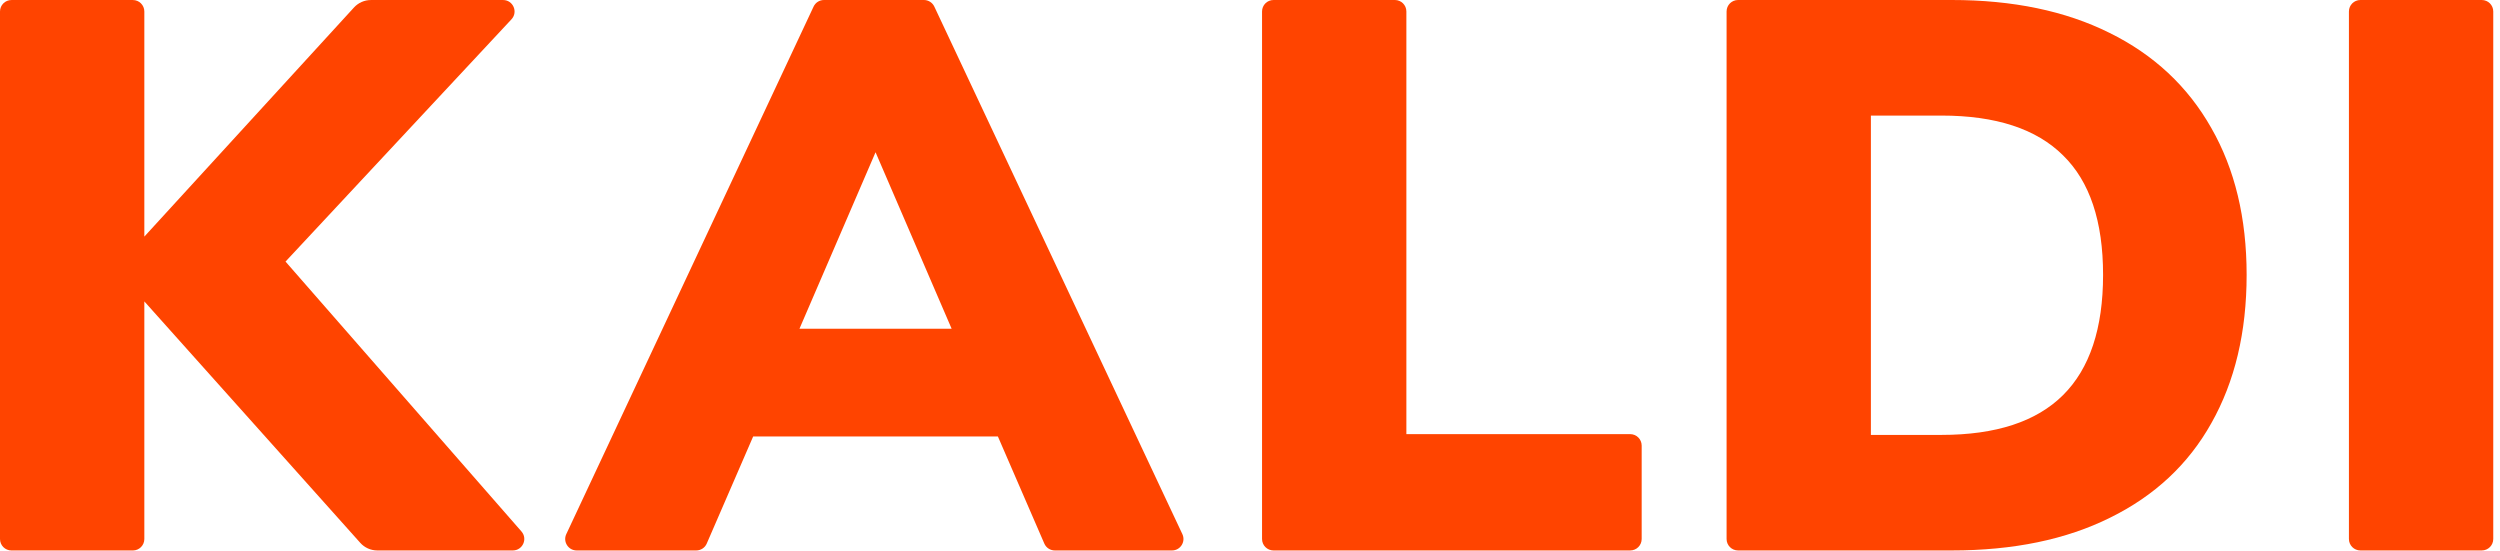
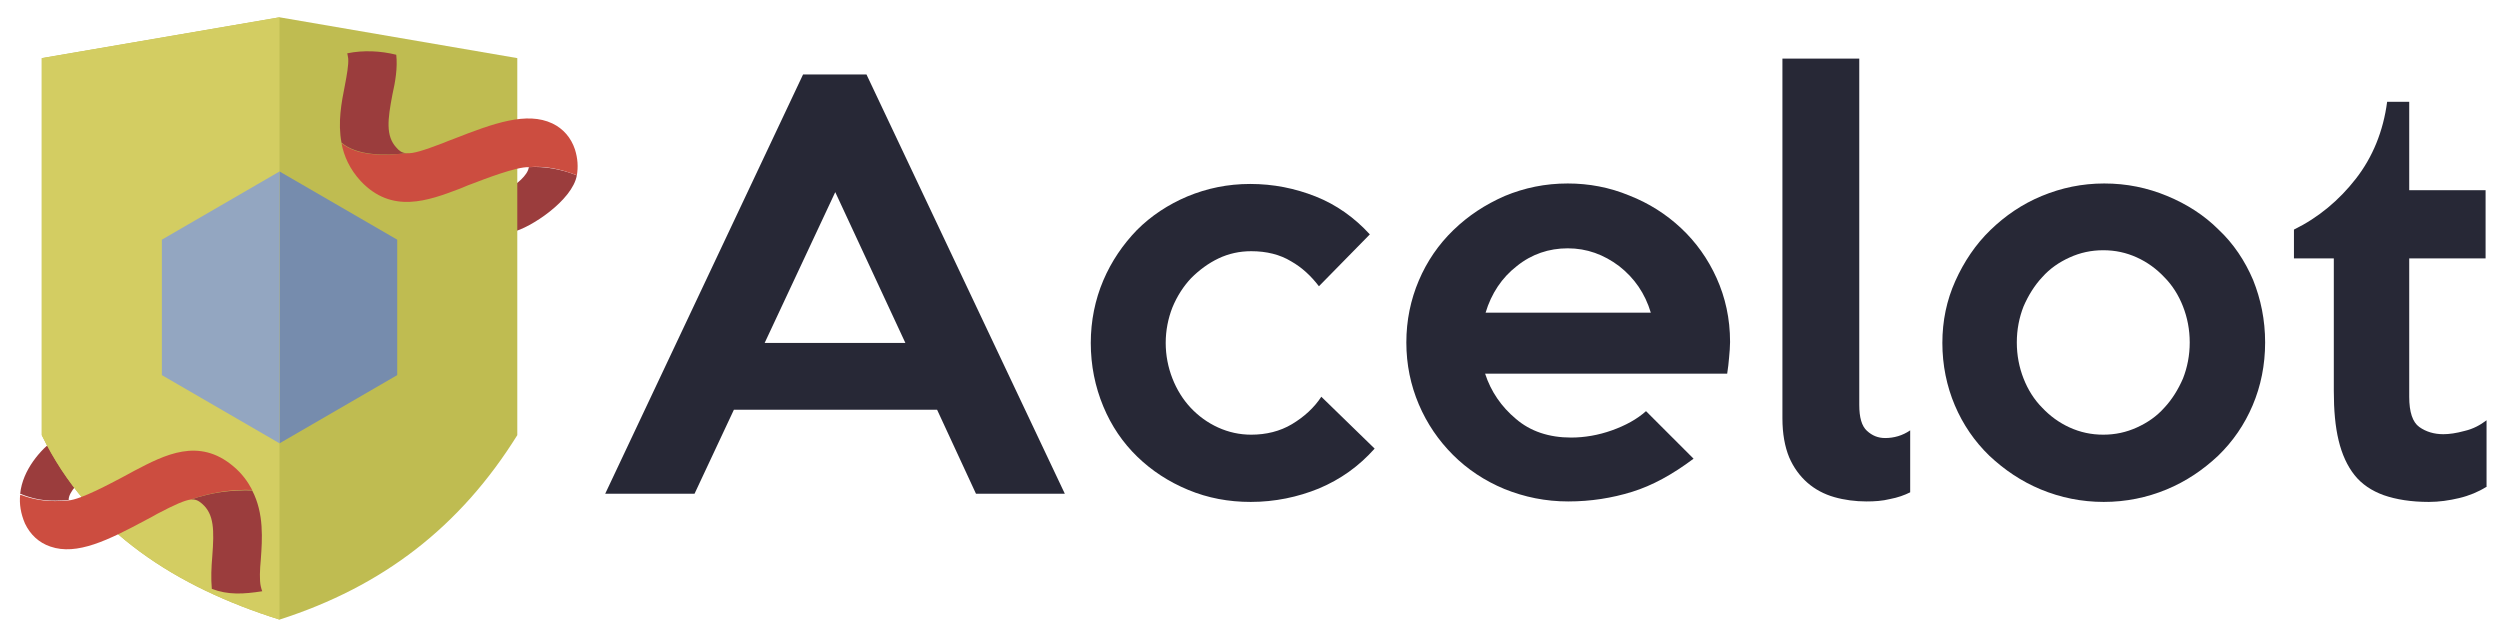
- <svg xmlns="http://www.w3.org/2000/svg" xmlns:xlink="http://www.w3.org/1999/xlink" viewBox="0 0 109 24">
-   <g transform="translate(-1470)">
-     <g style="mix-blend-mode:normal" transform="translate(1470)" fill="#f40">
-       <use xlink:href="#b" style="mix-blend-mode:normal" />
-       <use xlink:href="#c" style="mix-blend-mode:normal" />
-       <use xlink:href="#d" style="mix-blend-mode:normal" />
-       <use xlink:href="#e" style="mix-blend-mode:normal" />
-       <use xlink:href="#f" style="mix-blend-mode:normal" />
+ <svg xmlns="http://www.w3.org/2000/svg" version="1.1" id="Layer_1" x="0px" y="0px" viewBox="0 0 520.5 132.3" style="enable-background:new 0 0 520.5 132.3;" xml:space="preserve">
+   <style type="text/css">
+ 	.st0{fill:#272836;}
+ 	.st1{fill:#9B3D3D;}
+ 	.st2{fill:#BFBC51;}
+ 	.st3{fill:#D3CD62;}
+ 	.st4{fill:#768CAD;}
+ 	.st5{fill:#93A6C1;}
+ 	.st6{display:none;}
+ 	.st7{display:inline;fill:#1E1E1E;}
+ 	.st8{fill:#CC4D40;}
+ 	.st9{display:none;fill:#CC4D40;}
+ </style>
+   <g>
+     <g>
+       <path class="st0" d="M221.7,102.8h-18.5l-8.1-17.5h-42.3l-8.2,17.5H126l41.2-87.3h13.2L221.7,102.8z M188.5,71.4L173.9,40    l-14.7,31.4H188.5z" />
+       <path class="st0" d="M286.2,93.4c-3.3,3.7-7.1,6.4-11.6,8.3c-4.4,1.8-9.2,2.8-14.2,2.8c-4.6,0-8.9-0.8-13-2.5    c-4.1-1.7-7.6-4-10.6-6.9c-3-2.9-5.4-6.4-7.1-10.5c-1.7-4.1-2.6-8.5-2.6-13.2c0-4.6,0.9-9,2.6-13c1.7-4,4.1-7.5,7-10.5    c3-3,6.5-5.3,10.5-7c4.1-1.7,8.4-2.6,13.1-2.6c4.8,0,9.3,0.9,13.6,2.6s8.1,4.4,11.3,7.9l-10.6,10.8c-1.6-2.1-3.5-3.9-5.8-5.2    c-2.3-1.4-5.1-2.1-8.3-2.1c-2.4,0-4.7,0.5-6.8,1.5c-2.1,1-4,2.4-5.7,4.1c-1.6,1.7-2.9,3.7-3.9,6.1c-0.9,2.3-1.4,4.8-1.4,7.4    c0,2.6,0.5,5.1,1.4,7.4c0.9,2.3,2.2,4.4,3.8,6.1c1.6,1.7,3.5,3.1,5.7,4.1c2.2,1,4.5,1.5,6.9,1.5c3.1,0,6-0.7,8.5-2.2    c2.5-1.5,4.6-3.4,6.1-5.7L286.2,93.4z" />
+       <path class="st0" d="M360.2,71.2c0,1-0.1,2.1-0.2,3.2c-0.1,1.1-0.2,2.2-0.4,3.4h-50.4c1.2,3.7,3.4,6.9,6.4,9.4    c3,2.6,6.9,3.9,11.5,3.9c2.8,0,5.7-0.5,8.5-1.5c2.8-1,5.2-2.3,7.1-4l9.9,9.9c-4.4,3.3-8.6,5.6-12.8,6.9c-4.2,1.3-8.6,2-13.3,2    c-4.7,0-9.1-0.9-13.3-2.6c-4.1-1.7-7.7-4.1-10.7-7.1c-3-3-5.4-6.5-7.1-10.5c-1.7-4-2.6-8.3-2.6-12.9c0-4.6,0.9-8.9,2.6-12.9    c1.7-4,4.1-7.5,7.2-10.5c3.1-3,6.6-5.3,10.7-7.1c4.1-1.7,8.4-2.6,13.1-2.6c4.4,0,8.7,0.8,12.8,2.5c4.1,1.6,7.7,3.9,10.8,6.8    c3.1,2.9,5.6,6.4,7.4,10.4S360.2,66.3,360.2,71.2z M343.7,65.1c-1.2-4-3.4-7.2-6.6-9.7c-3.2-2.4-6.7-3.7-10.7-3.7    c-3.9,0-7.5,1.2-10.6,3.7c-3.1,2.4-5.3,5.7-6.5,9.7H343.7z" />
+       <path class="st0" d="M397.7,102.5c-1.2,0.6-2.6,1.1-4.2,1.4c-1.6,0.4-3.2,0.5-4.9,0.5c-2.3,0-4.6-0.3-6.7-0.9    c-2.1-0.6-4-1.6-5.6-3c-1.6-1.4-2.9-3.2-3.8-5.3c-0.9-2.2-1.4-4.9-1.4-8.1V12.2h16v72.1c0,2.6,0.5,4.4,1.6,5.4    c1.1,1,2.3,1.5,3.8,1.5c1.8,0,3.6-0.5,5.2-1.6V102.5z" />
+       <path class="st0" d="M471.6,71.3c0,4.7-0.9,9.1-2.6,13.1s-4.1,7.5-7.2,10.5c-3.1,2.9-6.6,5.3-10.7,7c-4.1,1.7-8.5,2.6-13.1,2.6    s-9-0.9-13.1-2.6c-4.1-1.7-7.6-4.1-10.7-7c-3.1-3-5.5-6.5-7.2-10.5c-1.7-4-2.6-8.4-2.6-13c0-4.6,0.9-8.9,2.7-12.9    c1.8-4,4.2-7.6,7.3-10.6c3.1-3,6.6-5.4,10.7-7.1c4.1-1.7,8.4-2.6,13-2.6c4.7,0,9,0.9,13.1,2.6c4.1,1.7,7.7,4,10.7,7    c3.1,2.9,5.5,6.5,7.2,10.5C470.7,62.3,471.6,66.6,471.6,71.3z M455.9,71.3c0-2.7-0.5-5.2-1.4-7.5c-0.9-2.3-2.2-4.4-3.9-6.1    c-1.6-1.7-3.5-3.1-5.7-4.1c-2.2-1-4.5-1.5-7-1.5c-2.5,0-4.8,0.5-7,1.5c-2.2,1-4.1,2.3-5.7,4.1c-1.6,1.7-2.9,3.8-3.9,6.1    c-0.9,2.3-1.4,4.8-1.4,7.5c0,2.7,0.5,5.2,1.4,7.5c0.9,2.3,2.2,4.4,3.9,6.1c1.6,1.7,3.5,3.1,5.7,4.1c2.2,1,4.5,1.5,7,1.5    c2.5,0,4.8-0.5,7-1.5c2.2-1,4.1-2.3,5.7-4.1c1.6-1.7,2.9-3.8,3.9-6.1C455.4,76.5,455.9,74,455.9,71.3z" />
+       <path class="st0" d="M517.6,101.4c-1.6,1-3.5,1.8-5.6,2.3c-2.1,0.5-4.2,0.8-6.3,0.8c-3.7,0-6.8-0.5-9.4-1.4    c-2.5-0.9-4.6-2.3-6.1-4.2c-1.5-1.9-2.6-4.3-3.3-7.2c-0.7-2.9-1-6.3-1-10.3V53.8h-8.3v-6c5.1-2.5,9.4-6.1,12.9-10.6    c3.5-4.5,5.7-9.9,6.5-16h4.6v18.4h15.9v14.2h-15.9v28.8c0,3.2,0.7,5.3,2.1,6.3c1.4,1,3.1,1.5,5,1.5c1.2,0,2.7-0.2,4.5-0.7    c1.7-0.4,3.2-1.2,4.5-2.2V101.4z" />
+     </g>
+     <g>
+       <g>
+         <path class="st1" d="M106.7,48.3v-9.5c0.5-0.3,3.2-2.2,3.4-4c3.3-0.2,6.7,0.4,10,1.7C119.2,41.7,110.4,47.5,106.7,48.3z" />
+         <path class="st1" d="M14.3,104.1c-0.1-1.7,2.7-4.2,2.7-4.2l-3-4.1l-2.7-4.3c-2.8,2.1-6.6,6.3-7.1,11.3     C7.9,104.3,10.4,104.4,14.3,104.1z" />
+         <path class="st2" d="M107.7,90.6c-11.9,19.1-28,31.5-49.5,38.4c-21.3-6.7-39.7-18.2-49.5-38.4l0-78.5l49.5-8.5l49.5,8.5     L107.7,90.6z" />
+         <path class="st3" d="M58.2,129c-21.3-6.7-39.7-18.2-49.5-38.4l0-78.5l49.5-8.5" />
+         <g>
+           <polyline class="st4" points="58.2,92.3 82.7,78.1 82.7,49.9 58.2,35.7     " />
+           <polyline class="st5" points="58.2,35.7 33.7,49.9 33.7,78.1 58.2,92.3     " />
+         </g>
+         <g class="st6">
+           <path class="st7" d="M47.5,111.9c-4,1.8-7.3,4.6-9.9,8c-1.7,1.9-3.9,3.5-6.3,4.7c-4.7,2.2-10.1,2.4-15,0.6      c-3.7-1.4-6.8-4.1-8.4-7.8c-1.6-3.7-1.9-7.7-0.5-11.5c1-2.7,4-4.8,6.6-6.1l-3.5-5.7c-4.3,2-7.4,5-9.1,9.5      c-0.9,2.4-1.4,5-1.3,7.6c0.1,3.1,0.7,6.1,2,8.8c2.5,5.2,6.7,9.2,12.1,11.2c6.5,2.4,13.7,2.2,20-0.9c4-1.8,7.4-4.7,9.9-8.1      c1.7-1.9,3.9-3.5,6.2-4.6L47.5,111.9z" />
+           <path class="st7" d="M77.4,14.5c4.3-0.7,8.3-2.4,11.7-5c2.2-1.4,4.7-2.3,7.4-2.8c5.1-0.8,10.3,0.5,14.6,3.5      c3.2,2.3,5.4,5.8,6,9.8s-0.3,7.9-2.7,11.2c-1.7,2.3-4.1,4.3-6.5,4.5l0,6.6c5.4-0.8,8.9-3.3,11.7-7.1c1.5-2.1,2.7-4.5,3.3-6.9      c0.8-3,1-6.1,0.5-9.1c-0.9-5.7-3.9-10.7-8.6-14.1c-5.6-4.1-12.5-5.8-19.4-4.7C91,1,86.9,2.8,83.6,5.5c-2.2,1.4-4.7,2.3-7.3,2.7      L77.4,14.5z" />
+         </g>
+         <g>
+           <path class="st8" d="M52.5,102c-0.9-1.7-2.1-3.4-3.9-4.9C41.4,91,34.3,94.7,28,98c-0.7,0.4-1.5,0.8-2.4,1.3      c-2.5,1.3-8.7,4.7-11.4,4.9c-3.9,0.3-6.4,0.1-10-1.2c-0.2,1.9,0.1,3.9,1,6c1.1,2.3,2.9,4,5.3,4.8c5.5,1.9,12-1.3,20-5.6      c0.8-0.4,1.5-0.8,2.2-1.2c3.8-2,5.7-2.8,7-3C44.1,102.5,48,101.9,52.5,102z" />
+           <path class="st9" d="M70.8,116.7c-3.1,1.6-9,4.5-11.5,5.1c-0.6,0.1-1.1,0.3-1.6,0.5c-0.9,0.3-2.2,0.6-3,0.7      c-3.9,0.7-7.1,0.8-10.4-0.6c0.1,0.6,0.2,1.2,0.3,1.8c0.9,3.7,2.5,6.1,4.9,7.6c1.6,0.9,3.2,1.2,4.8,1.2c2.2,0,4.3-0.6,6.2-1.1      c0.5-0.1,1-0.3,1.5-0.4c4.5-1.2,12.7-5.5,13.6-6L70.8,116.7z" />
+           <path class="st1" d="M54.6,123.1c-0.1-0.2-0.2-0.6-0.3-1c-0.3-1.3-0.2-3.5,0-5.6c0.3-4.2,0.7-9.6-1.8-14.4      c-4.5-0.1-8.4,0.4-12.8,1.9c1.1-0.1,1.7,0.3,2.4,0.9c2.5,2.2,2.5,5.5,2.1,10.9c-0.2,2.3-0.3,4.6-0.1,6.8      C47.5,123.9,50.7,123.7,54.6,123.1z" />
+         </g>
+         <g>
+           <path class="st8" d="M84.7,31.9c1.3,0.1,3.3-0.5,7.5-2.1c0.7-0.3,1.5-0.6,2.3-0.9c8.4-3.3,15.2-5.7,20.5-3.2      c2.3,1.1,3.9,3,4.7,5.4c0.6,1.9,0.7,3.7,0.4,5.4c-3.3-1.3-6.6-2-10-1.7c-2.6-0.1-9.3,2.5-11.9,3.5c-0.9,0.3-1.7,0.7-2.5,1      c-6.6,2.5-14.1,5.3-20.6-1.6c-2.3-2.5-3.5-5.2-4-7.9C74.5,32.6,80.2,32.4,84.7,31.9z" />
+           <path class="st9" d="M66.2,1.8c5.1-1.1,8.9-1.4,12.3,1.2c2.3,1.7,3.6,4.4,4,8.1c0,0.1,0,0.3,0,0.4c-3.2-0.8-6.8-1-10.2-0.3      c-0.8,0-2.1,0.2-3.1,0.4c-0.6,0.1-1.1,0.2-1.7,0.3c-2.4,0.3-6.2,2-8,3l-4.8-8.9C55.5,5.6,61.3,2.8,66.2,1.8z" />
+           <path class="st1" d="M81.7,19.7c-1,5.2-1.4,8.6,0.8,11c0.6,0.7,1.1,1.1,2.1,1.2c-4.4,0.5-10.2,0.6-13.5-2.2      c-0.8-4.2,0-8.4,0.7-11.9c0.4-2.1,0.8-4.3,0.7-5.6c-0.1-0.5-0.1-0.8-0.2-1.1c3.4-0.7,7-0.5,10.2,0.3      C82.8,14.2,82.3,17,81.7,19.7z" />
+         </g>
+       </g>
    </g>
  </g>
-   <defs>
-     <path id="b" d="M22.735 23.171c.283.323.053.829-.376.829h-5.907c-.285 0-.556-.121-.745-.333l-9.414-10.526v10.36c0 .276-.224.5-.5.5h-5.293c-.276 0-.5-.224-.5-.5v-23c0-.276.224-.5.5-.5h5.293c.276 0 .5.224.5.5v9.815l9.141-9.99c.19-.207.457-.325.738-.325h5.762c.437 0 .664.521.366.841l-9.851 10.563 10.287 11.767z" />
-     <path id="c" d="M45.991 24c-.199 0-.38-.118-.459-.301l-2.024-4.669h-10.67l-2.024 4.669c-.079.183-.259.301-.459.301h-5.212c-.366 0-.608-.381-.453-.712l10.782-23c.082-.176.259-.288.453-.288h4.358c.194 0 .37.112.453.287l10.815 23c.156.332-.086.713-.452.713h-5.108zm-11.135-9.668h6.635l-3.317-7.694-3.317 7.694z" />
-     <path id="d" d="M55.525 24c-.276 0-.5-.224-.5-.5v-23c0-.276.224-.5.5-.5h5.293c.276 0 .5.224.5.5v18.428h9.759c.276 0 .5.224.5.5v4.072c0 .276-.224.5-.5.5h-15.552z" />
-     <path id="e" d="M75.279.5c0-.276.224-.5.5-.5h9.315c2.667 0 4.959.477 6.874 1.43 1.938.953 3.42 2.338 4.446 4.153 1.026 1.793 1.539 3.926 1.539 6.4 0 2.496-.513 4.652-1.539 6.468-1.003 1.793-2.474 3.166-4.412 4.119-1.915.953-4.218 1.43-6.908 1.43h-9.315c-.276 0-.5-.224-.5-.5v-23zm9.37 18.462c2.371 0 4.138-.579 5.301-1.736 1.163-1.157 1.744-2.905 1.744-5.242 0-2.338-.581-4.074-1.744-5.209-1.163-1.157-2.93-1.736-5.301-1.736h-3.078v13.923h3.078z" />
-     <path id="f" d="M102.913 24c-.276 0-.5-.224-.5-.5v-23c0-.276.224-.5.5-.5h5.293c.276 0 .5.224.5.5v23c0 .276-.224.5-.5.5h-5.293z" />
-   </defs>
</svg>
